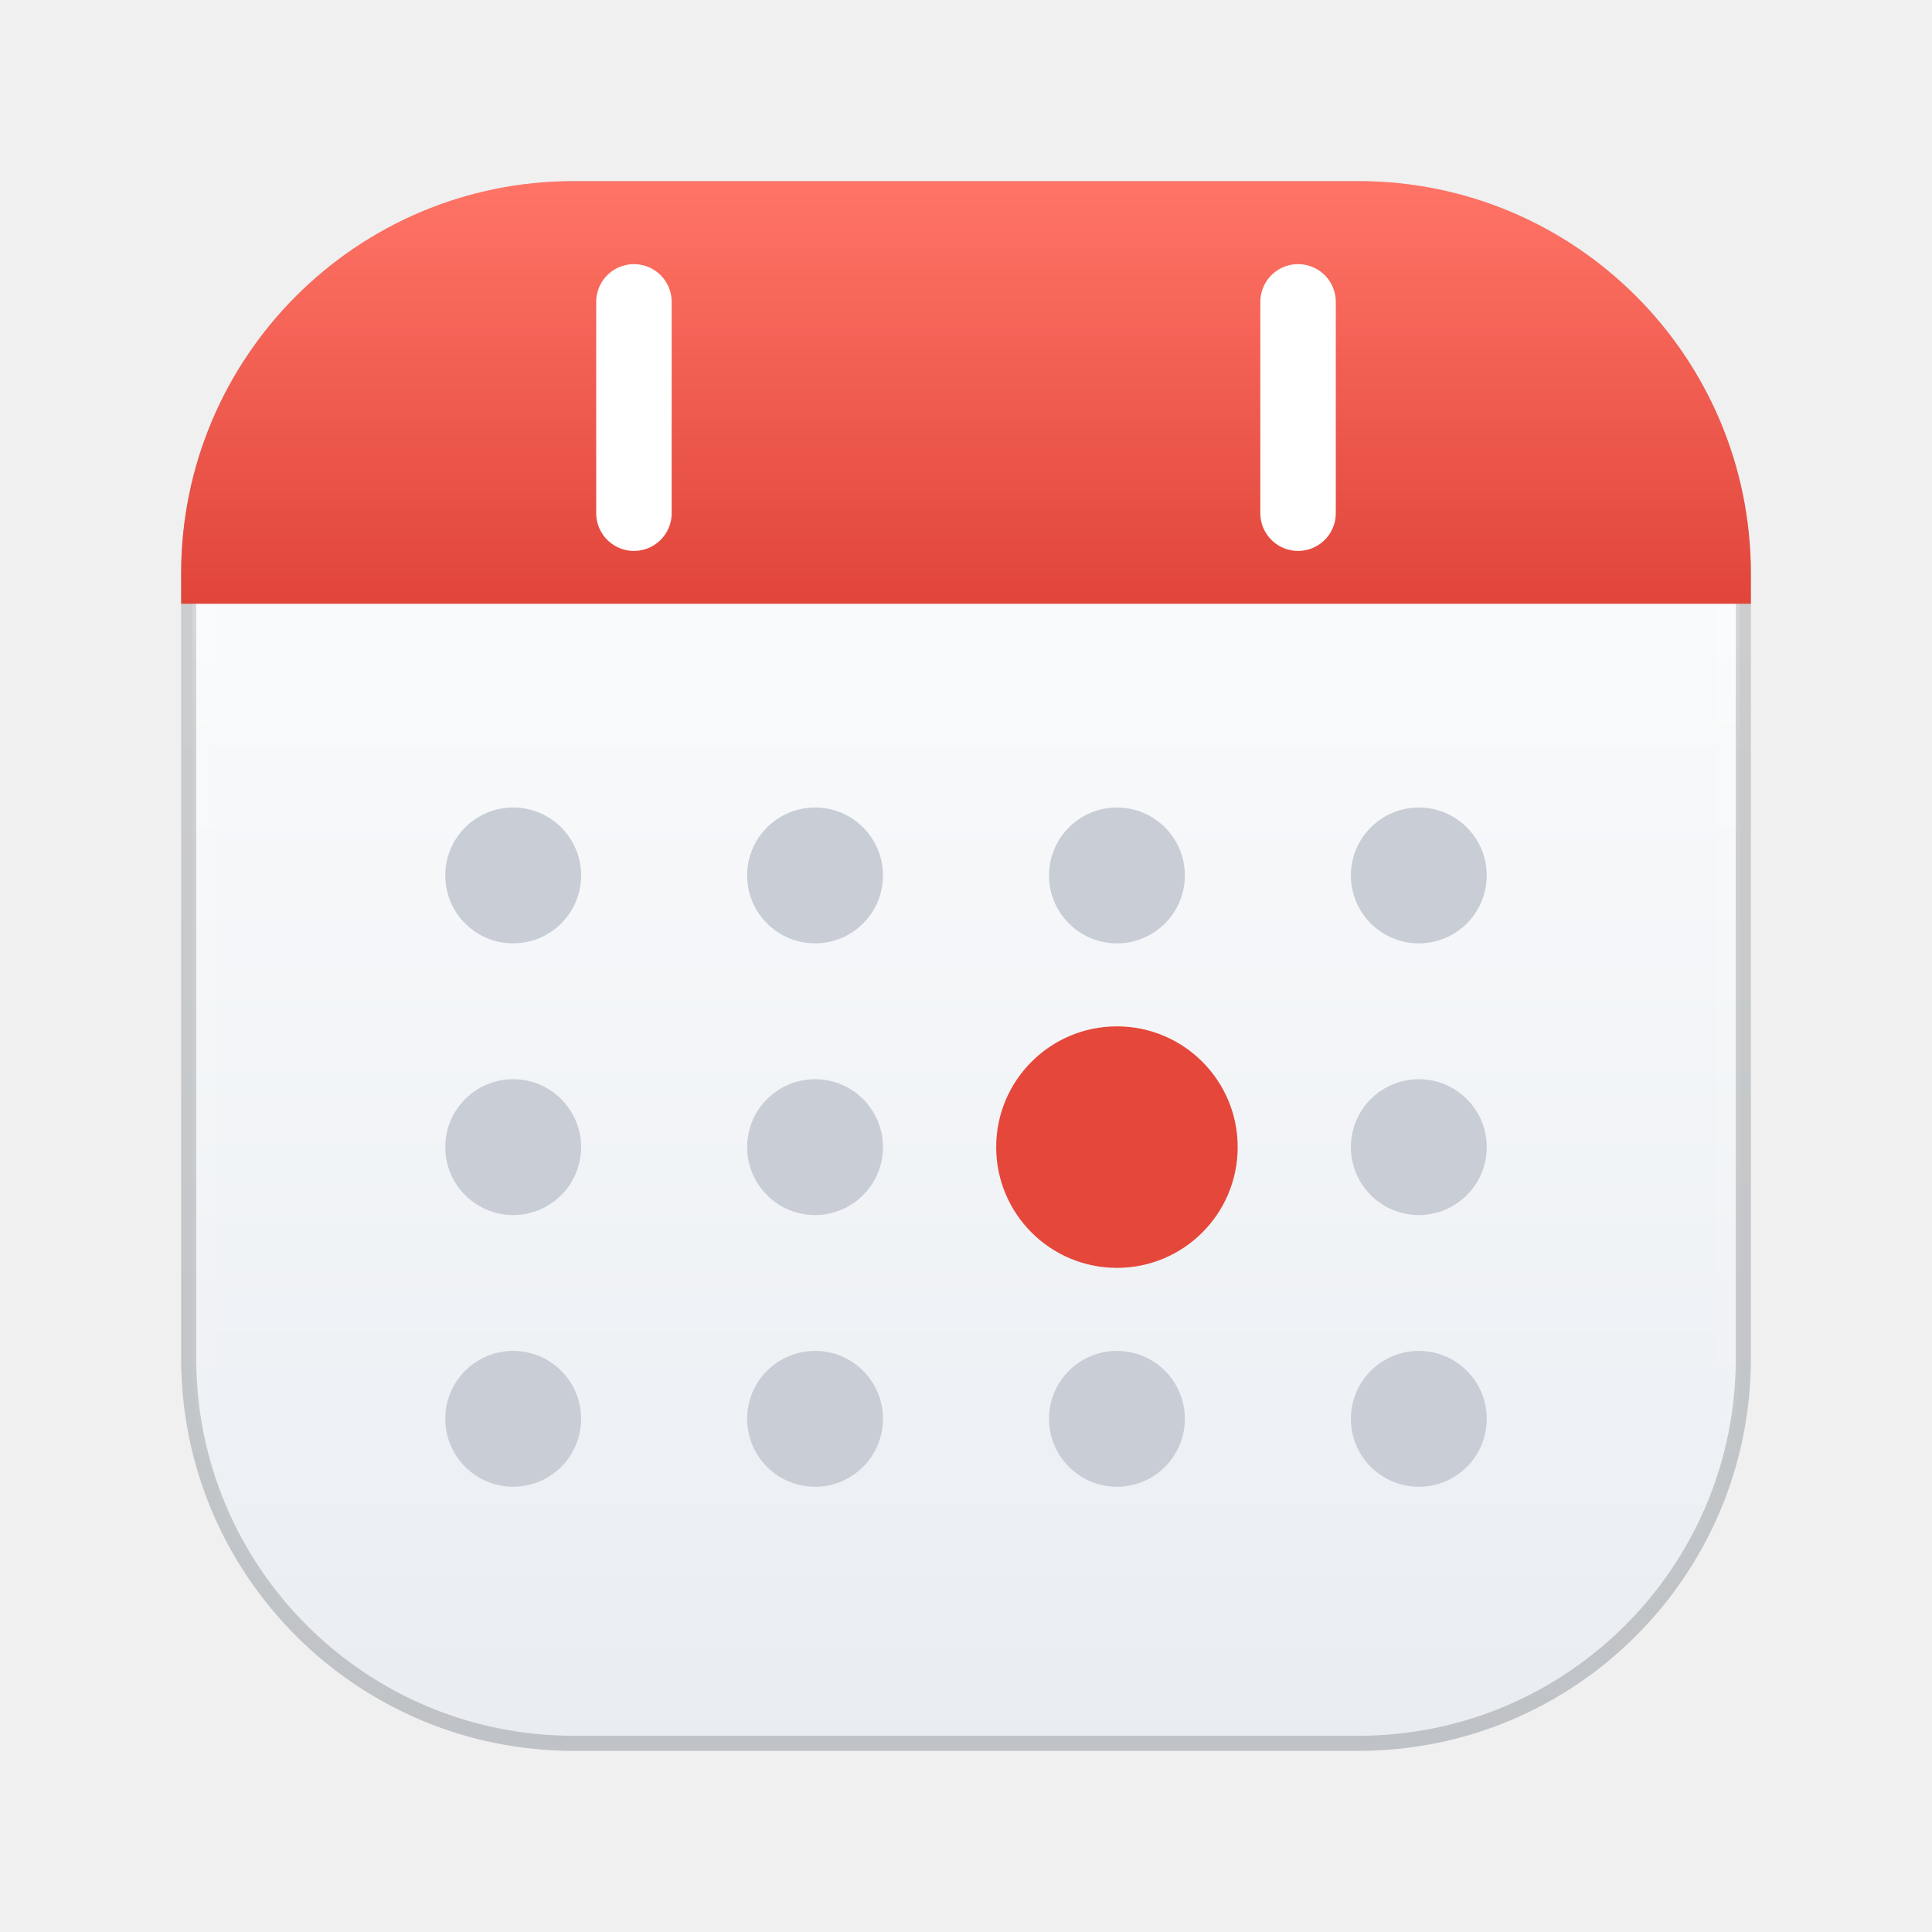
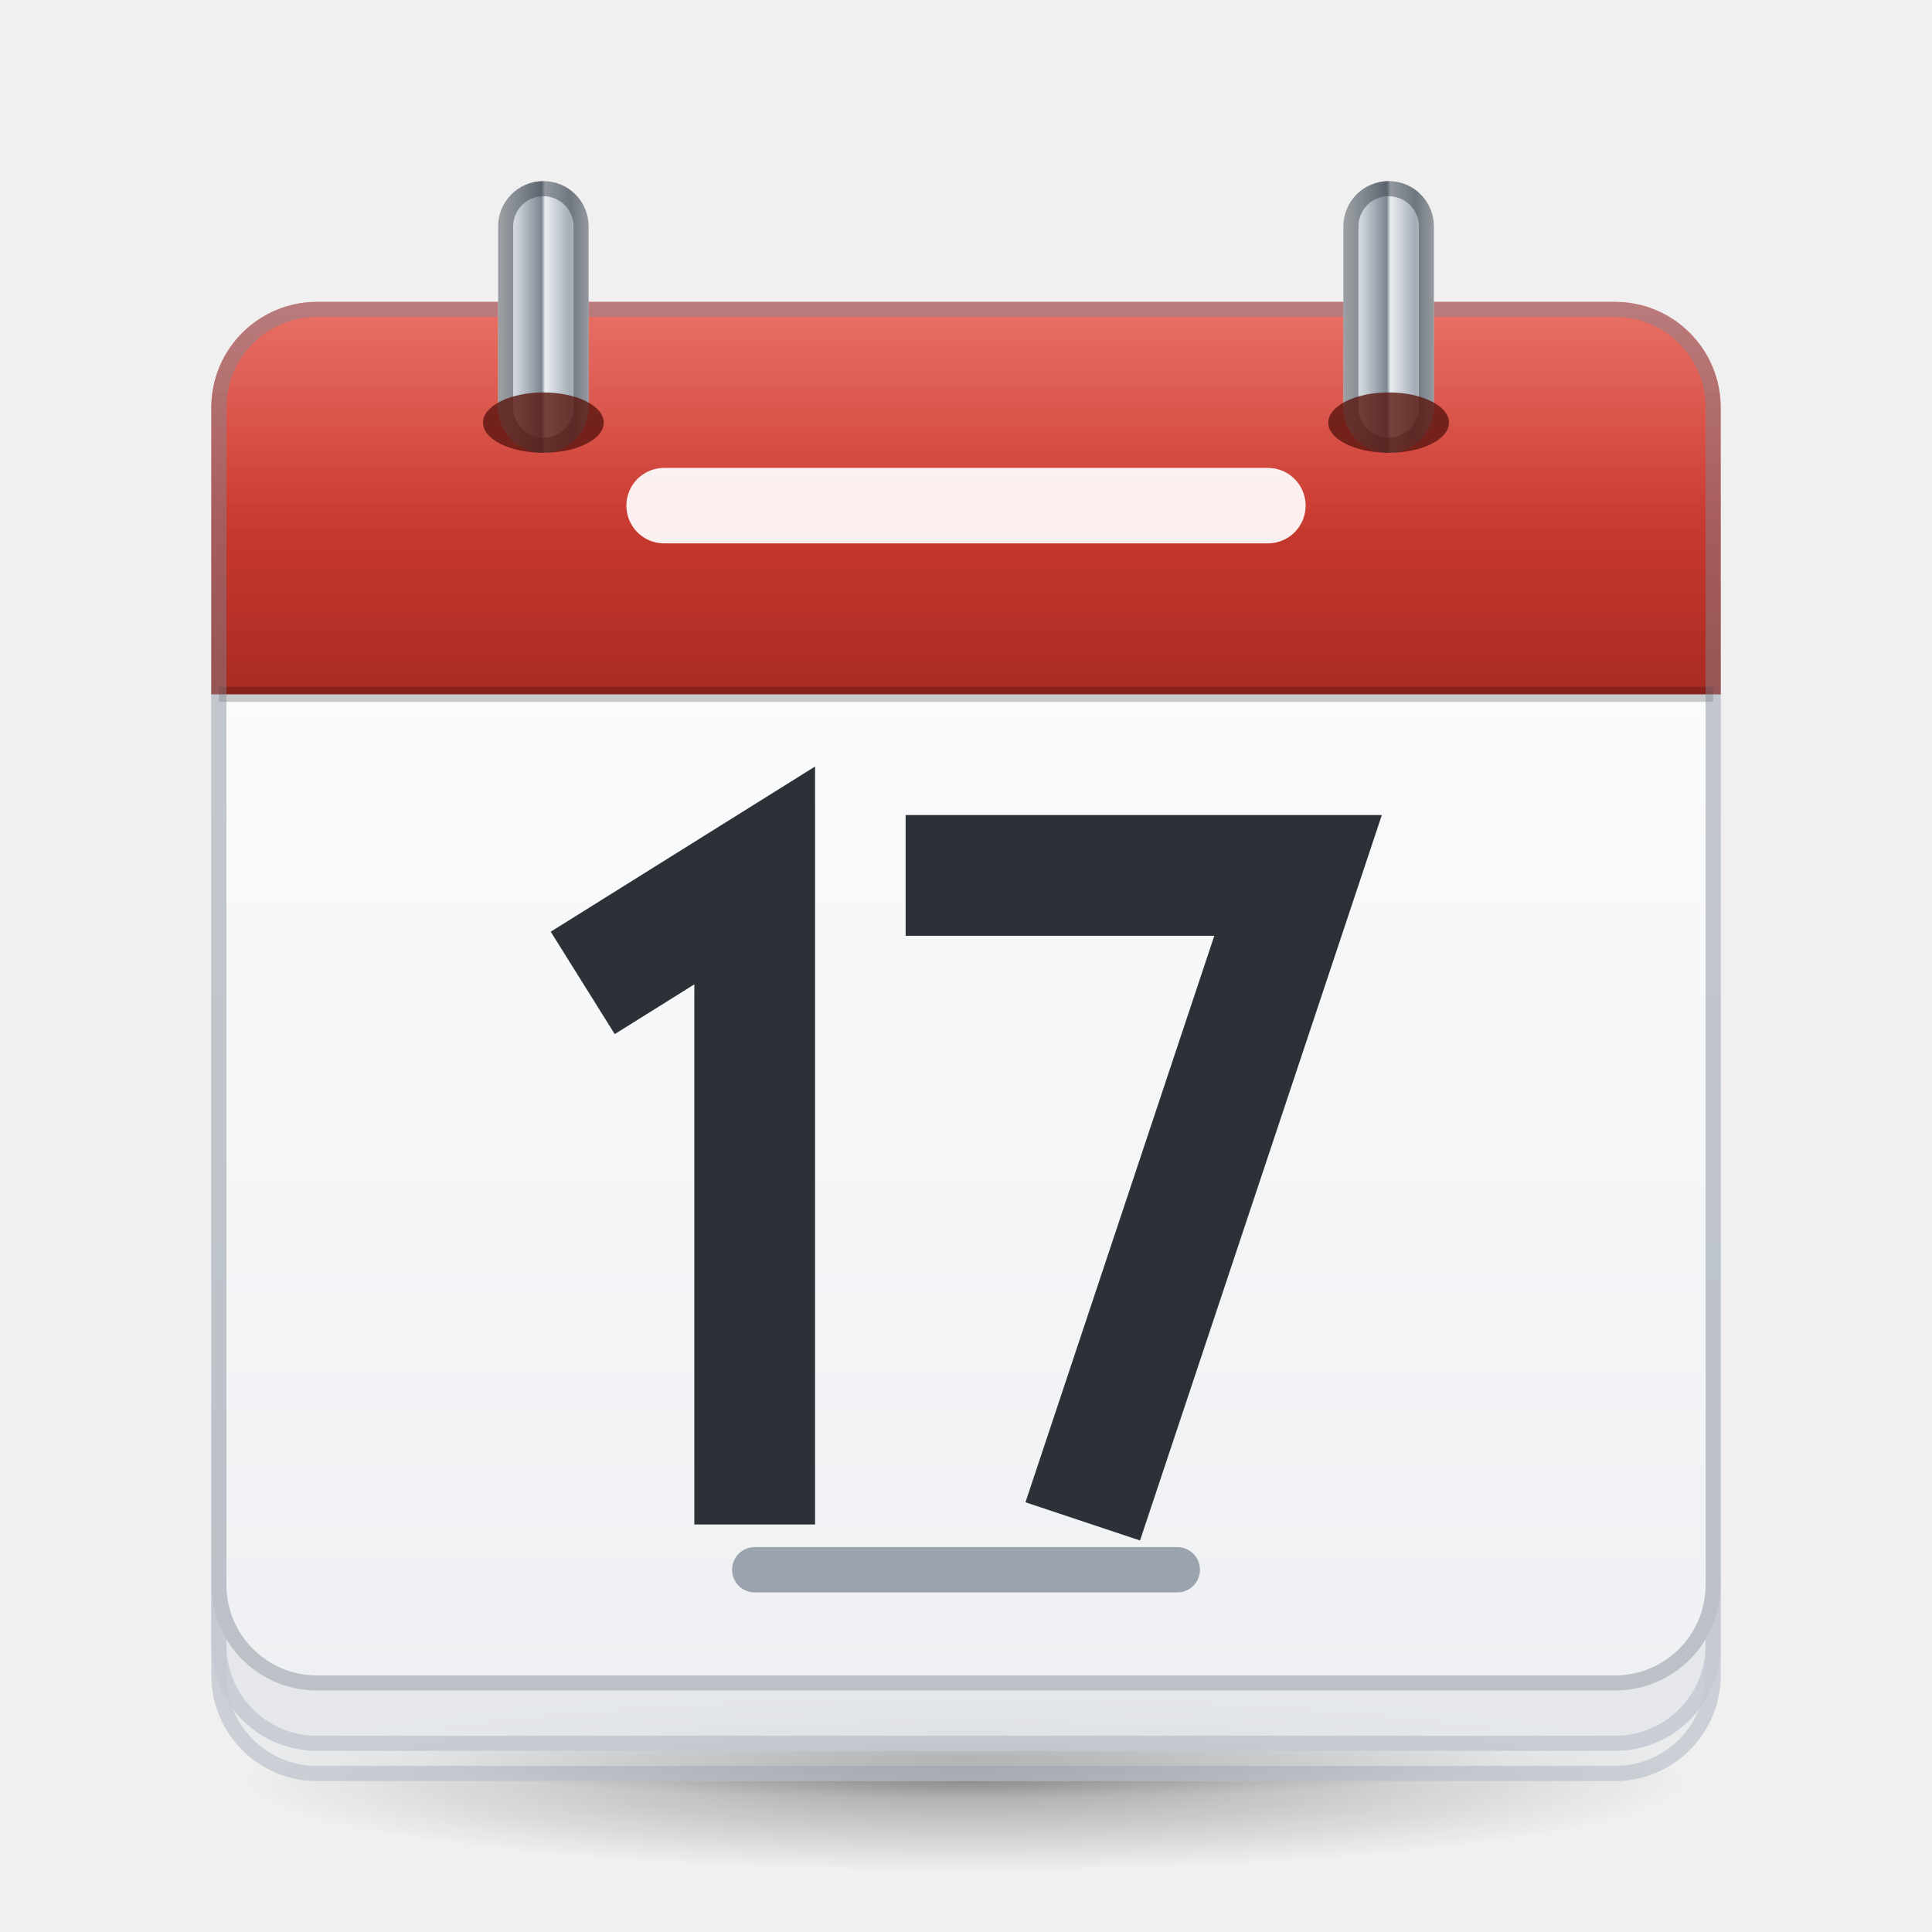
<svg xmlns="http://www.w3.org/2000/svg" viewBox="0 0 128 128" fill="none">
  <defs>
-     <linearGradient id="hl" x1="0" y1="0" x2="0" y2="1">
-       <stop offset="0" stop-color="#ffffff" stop-opacity="0.55" />
-       <stop offset="0.35" stop-color="#ffffff" stop-opacity="0.08" />
-       <stop offset="1" stop-color="#ffffff" stop-opacity="0" />
+     <radialGradient id="g1" cx="0.5" cy="0.5" r="0.5">
+       <stop offset="0" stop-color="#000000" stop-opacity="0.32" />
+       <stop offset="1" stop-color="#000000" stop-opacity="0" />
+     </radialGradient>
+     <radialGradient id="g2" cx="0.5" cy="0.5" r="0.5">
+       <stop offset="0" stop-color="#000000" stop-opacity="0.288" />
+       <stop offset="1" stop-color="#000000" stop-opacity="0" />
+     </radialGradient>
+     <linearGradient id="g3" x1="0" y1="0" x2="0" y2="1">
+       <stop offset="0" stop-color="#ffffff" />
+       <stop offset="1" stop-color="#eef0f3" />
    </linearGradient>
-     <linearGradient id="page" x1="0" y1="0" x2="0" y2="1">
+     <linearGradient id="g4" x1="0" y1="0" x2="0" y2="1">
+       <stop offset="0" stop-color="#e5584c" />
+       <stop offset="0.5" stop-color="#cc3b30" />
+       <stop offset="1" stop-color="#a92b22" />
+     </linearGradient>
+     <linearGradient id="g5" x1="0" y1="0" x2="0" y2="1">
+       <stop offset="0" stop-color="#ffffff" stop-opacity="0.15" />
+       <stop offset="0.6" stop-color="#ffffff" stop-opacity="0" />
+     </linearGradient>
+     <linearGradient id="g6" x1="0" y1="0" x2="1" y2="0">
      <stop offset="0" stop-color="#ffffff" />
-       <stop offset="1" stop-color="#e9edf2" />
-     </linearGradient>
-     <linearGradient id="band" x1="0" y1="0" x2="0" y2="1">
-       <stop offset="0" stop-color="#ff7466" />
-       <stop offset="1" stop-color="#e1453a" />
+       <stop offset="0.22" stop-color="#c9cfd6" />
+       <stop offset="0.48" stop-color="#7d8692" />
+       <stop offset="0.52" stop-color="#e9edf1" />
+       <stop offset="0.8" stop-color="#a3abb5" />
+       <stop offset="1" stop-color="#f2f4f6" />
    </linearGradient>
  </defs>
-   <rect x="12" y="12" width="104" height="104" rx="26" fill="url(#page)" />
-   <rect x="12.5" y="12.5" width="103" height="103" rx="25.5" stroke="#000000" stroke-opacity="0.18" stroke-width="1" />
-   <rect x="13.5" y="13.5" width="101" height="101" rx="24.5" stroke="url(#hl)" stroke-width="1.5" />
-   <path d="M12 40V38a26 26 0 0 1 26-26h52a26 26 0 0 1 26 26v2z" fill="url(#band)" />
-   <g fill="#c9ced6">
-     <circle cx="34" cy="58" r="4.5" />
-     <circle cx="54" cy="58" r="4.5" />
-     <circle cx="74" cy="58" r="4.5" />
-     <circle cx="94" cy="58" r="4.5" />
-     <circle cx="34" cy="76" r="4.5" />
-     <circle cx="54" cy="76" r="4.5" />
-     <circle cx="94" cy="76" r="4.5" />
-     <circle cx="34" cy="94" r="4.5" />
-     <circle cx="54" cy="94" r="4.5" />
-     <circle cx="74" cy="94" r="4.5" />
-     <circle cx="94" cy="94" r="4.5" />
-   </g>
-   <circle cx="74" cy="76" r="8" fill="#e5483a" />
-   <path d="M42 20v14M86 20v14" stroke="#ffffff" stroke-width="5" stroke-linecap="round" />
+   <ellipse cx="64" cy="118" rx="48" ry="6" fill="url(#g1)" />
+   <ellipse cx="64" cy="116.5" rx="36" ry="2.7" fill="url(#g2)" />
+   <rect x="14" y="26" width="100" height="92" rx="7" fill="#e3e6eb" fill-opacity="0.5" />
+   <rect x="14.5" y="26.5" width="99" height="91" rx="6.5" stroke="#8792a2" stroke-opacity="0.3" stroke-width="1" />
+   <rect x="14" y="24" width="100" height="92" rx="7" fill="#e3e6eb" fill-opacity="0.8" />
+   <rect x="14.5" y="24.5" width="99" height="91" rx="6.5" stroke="#8792a2" stroke-opacity="0.3" stroke-width="1" />
+   <rect x="14" y="20" width="100" height="92" rx="7" fill="url(#g3)" />
+   <path d="M14 27a7 7 0 0 1 7-7h86a7 7 0 0 1 7 7v19H14z" fill="url(#g4)" />
+   <path d="M14 27a7 7 0 0 1 7-7h86a7 7 0 0 1 7 7v19H14z" fill="url(#g5)" />
+   <path d="M14.5 46h99" stroke="#000000" stroke-opacity="0.2" />
+   <rect x="14.5" y="20.5" width="99" height="91" rx="6.5" stroke="#7f8996" stroke-opacity="0.45" stroke-width="1" />
+   <path d="M44 33.5h40" stroke="#ffffff" stroke-opacity="0.92" stroke-width="5" stroke-linecap="round" />
+   <path d="M42 63l8-5v39 M64 58h22l-13 39" stroke="#2c3138" stroke-width="8" stroke-linecap="square" />
+   <path d="M50 104h28" stroke="#9aa3ae" stroke-width="3" stroke-linecap="round" />
+   <rect x="33" y="12" width="6" height="18" rx="3" fill="url(#g6)" />
+   <rect x="33.5" y="12.5" width="5" height="17" rx="2.5" stroke="#3b424b" stroke-opacity="0.5" stroke-width="1" />
+   <ellipse cx="36" cy="28" rx="4" ry="2" fill="#5a1610" fill-opacity="0.8" />
+   <rect x="89" y="12" width="6" height="18" rx="3" fill="url(#g6)" />
+   <rect x="89.5" y="12.5" width="5" height="17" rx="2.5" stroke="#3b424b" stroke-opacity="0.5" stroke-width="1" />
+   <ellipse cx="92" cy="28" rx="4" ry="2" fill="#5a1610" fill-opacity="0.8" />
</svg>
